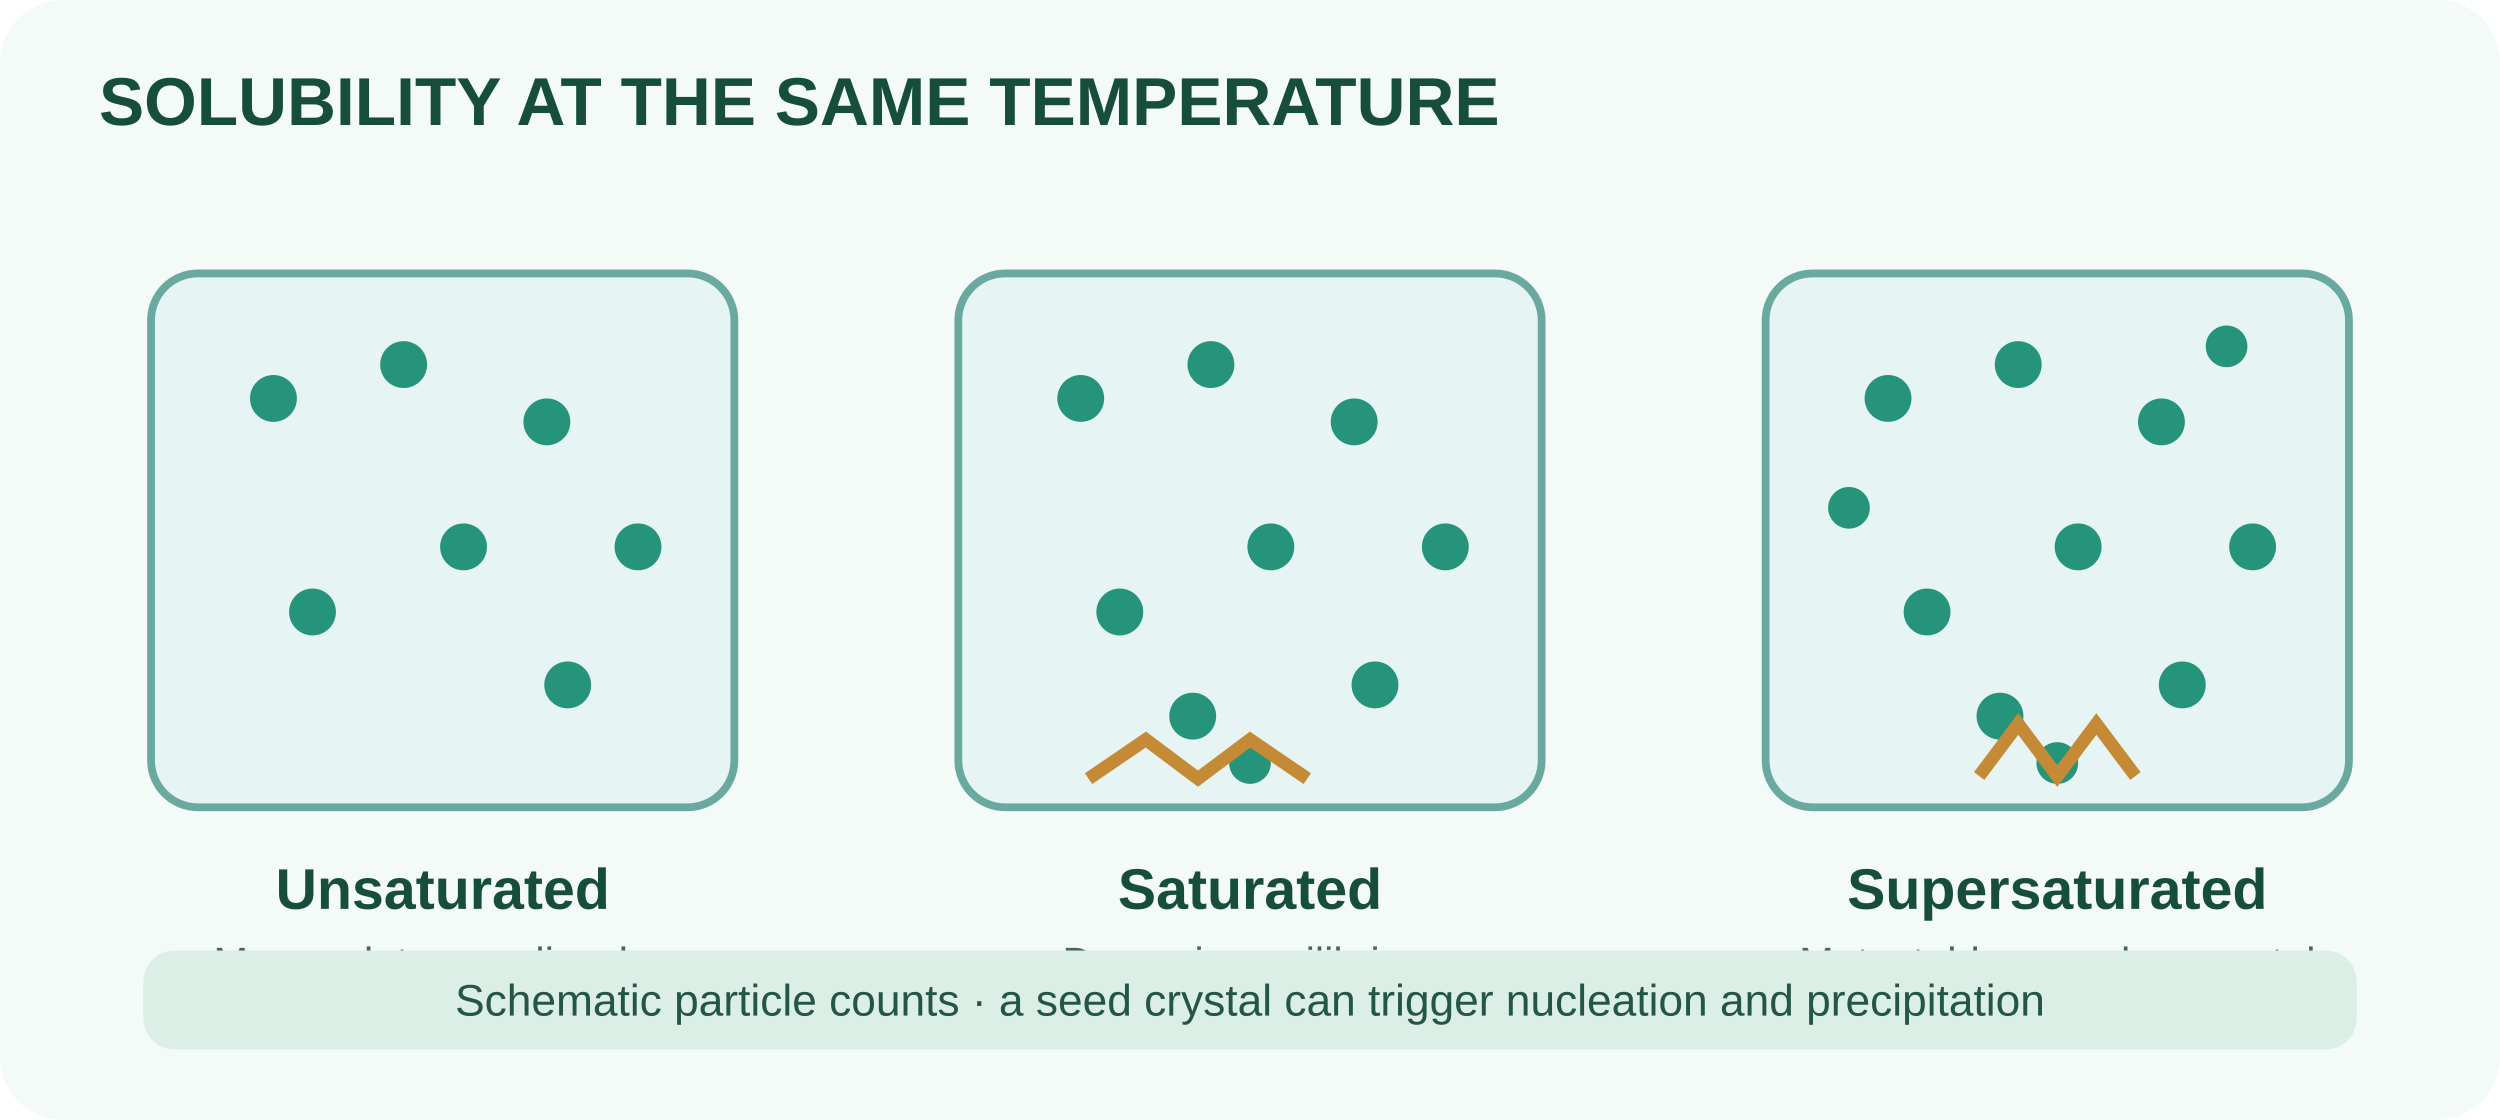
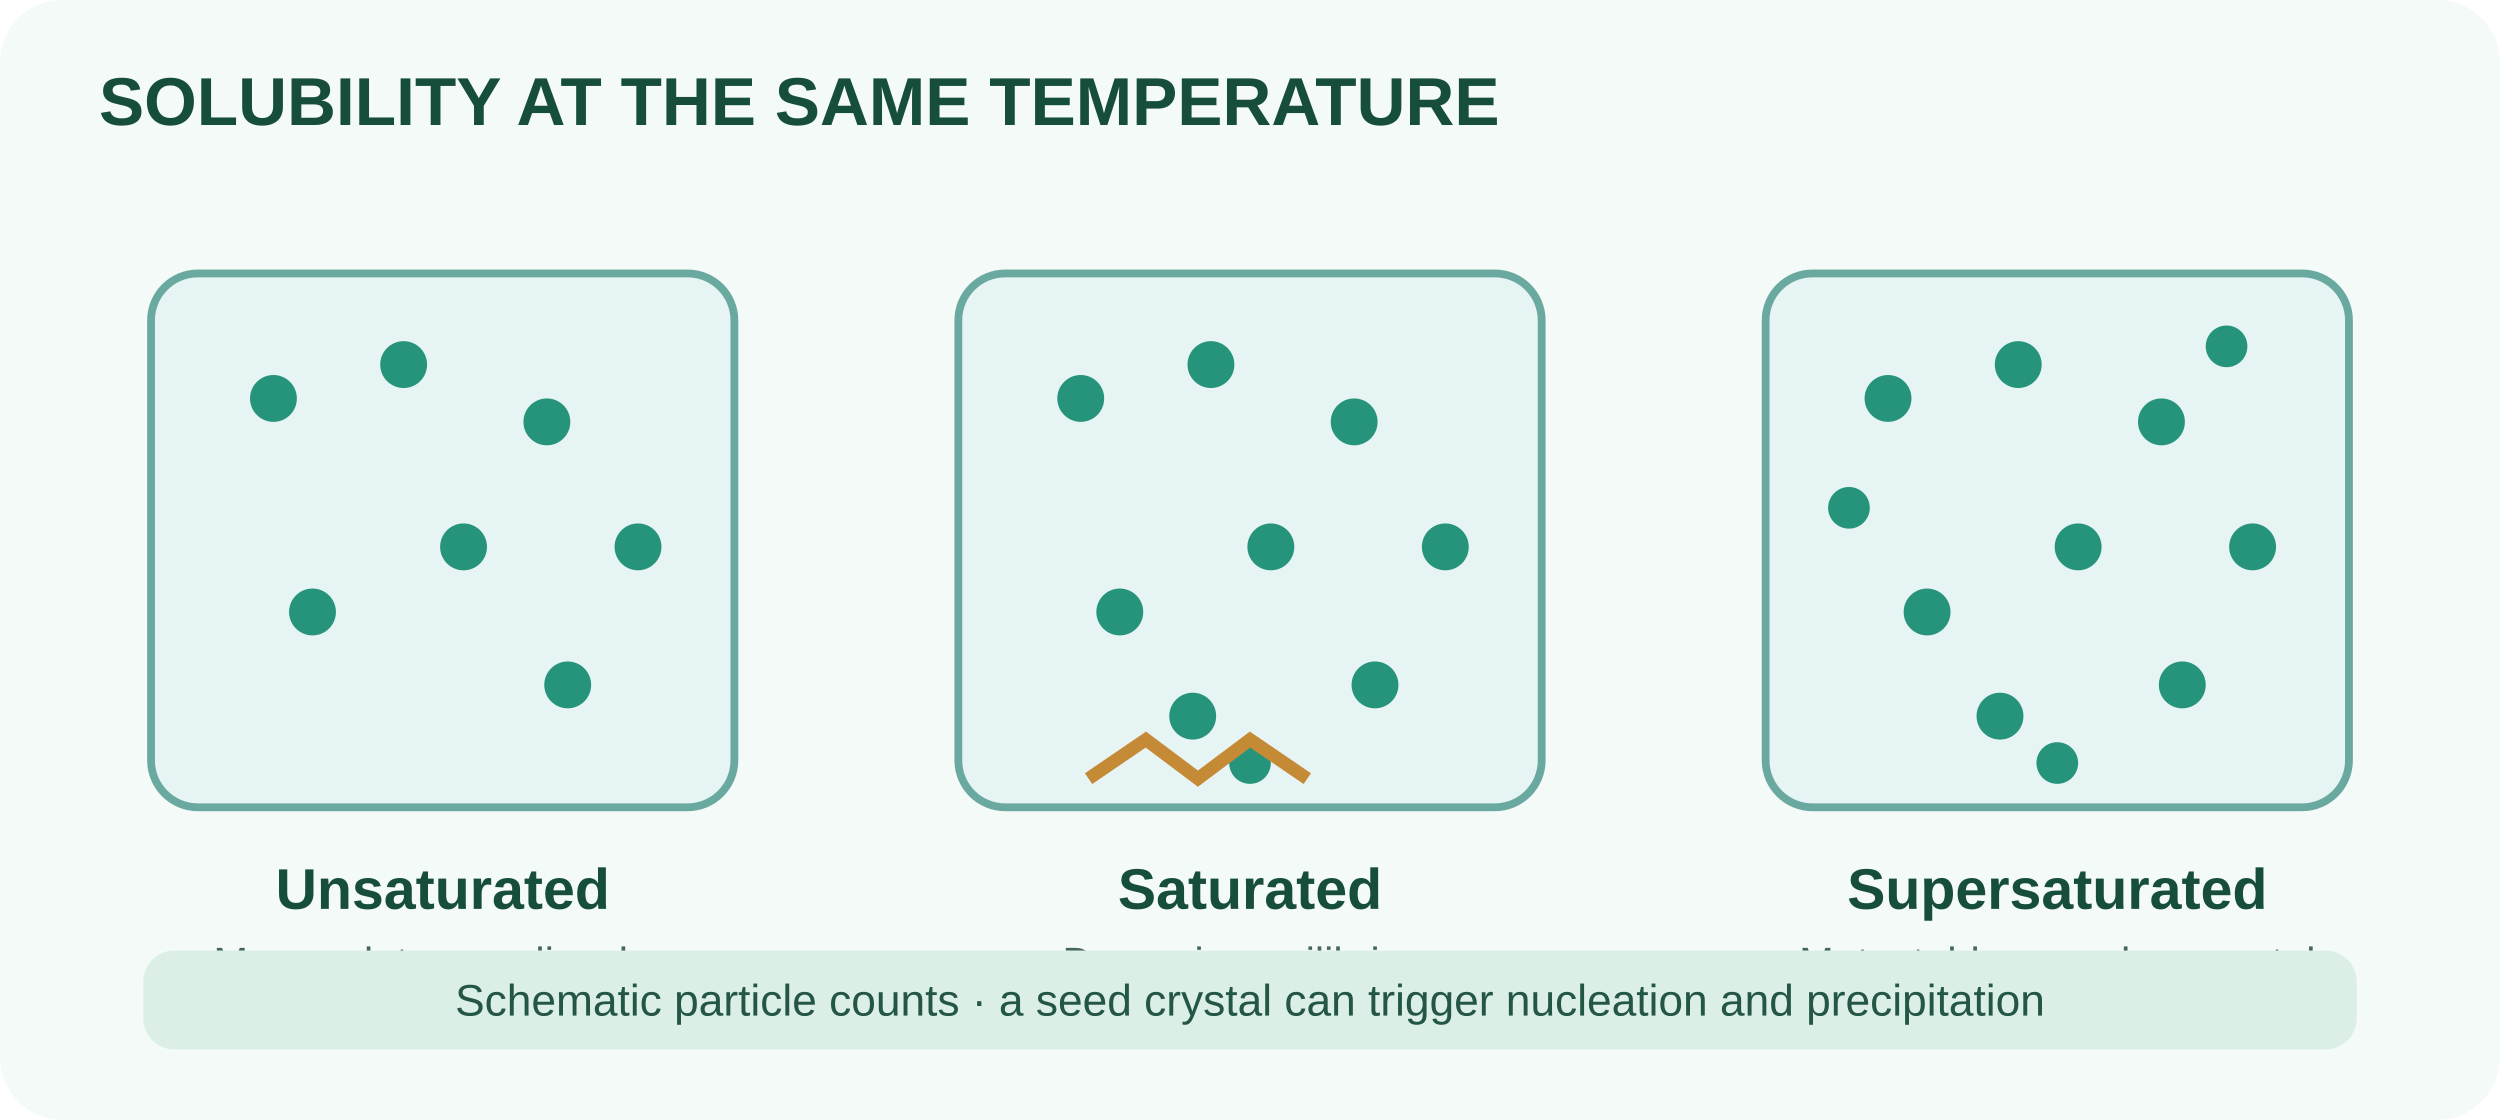
<svg xmlns="http://www.w3.org/2000/svg" viewBox="0 0 960 430" role="img" aria-labelledby="t d">
  <rect width="960" height="430" rx="24" fill="#f3faf7" />
  <text x="38" y="48" font-family="Arial" font-size="26" font-weight="700" fill="#164e3b">SOLUBILITY AT THE SAME TEMPERATURE</text>
  <g font-family="Arial" text-anchor="middle">
    <g transform="translate(170 105)">
      <rect x="-112" y="0" width="224" height="205" rx="18" fill="#e6f4f4" stroke="#6aa9a0" stroke-width="3" />
      <g fill="#25947a">
        <circle cx="-65" cy="48" r="9" />
        <circle cx="-15" cy="35" r="9" />
        <circle cx="40" cy="57" r="9" />
        <circle cx="75" cy="105" r="9" />
        <circle cx="-50" cy="130" r="9" />
        <circle cx="8" cy="105" r="9" />
        <circle cx="48" cy="158" r="9" />
      </g>
      <text y="244" font-size="22" font-weight="700" fill="#164e3b">Unsaturated</text>
      <text y="270" font-size="16" fill="#45665b">More solute can dissolve</text>
    </g>
    <g transform="translate(480 105)">
      <rect x="-112" y="0" width="224" height="205" rx="18" fill="#e6f4f4" stroke="#6aa9a0" stroke-width="3" />
      <g fill="#25947a">
        <circle cx="-65" cy="48" r="9" />
        <circle cx="-15" cy="35" r="9" />
        <circle cx="40" cy="57" r="9" />
        <circle cx="75" cy="105" r="9" />
        <circle cx="-50" cy="130" r="9" />
        <circle cx="8" cy="105" r="9" />
        <circle cx="48" cy="158" r="9" />
        <circle cx="-22" cy="170" r="9" />
        <circle cx="0" cy="188" r="8" />
      </g>
      <path d="M-62 194 l22 -15 20 15 20 -15 22 15" fill="none" stroke="#c58a35" stroke-width="5" />
      <text y="244" font-size="22" font-weight="700" fill="#164e3b">Saturated</text>
      <text y="270" font-size="16" fill="#45665b">Dynamic equilibrium</text>
    </g>
    <g transform="translate(790 105)">
      <rect x="-112" y="0" width="224" height="205" rx="18" fill="#e6f4f4" stroke="#6aa9a0" stroke-width="3" />
      <g fill="#25947a">
        <circle cx="-65" cy="48" r="9" />
        <circle cx="-15" cy="35" r="9" />
        <circle cx="40" cy="57" r="9" />
        <circle cx="75" cy="105" r="9" />
        <circle cx="-50" cy="130" r="9" />
        <circle cx="8" cy="105" r="9" />
        <circle cx="48" cy="158" r="9" />
        <circle cx="-22" cy="170" r="9" />
        <circle cx="0" cy="188" r="8" />
        <circle cx="-80" cy="90" r="8" />
        <circle cx="65" cy="28" r="8" />
      </g>
-       <path d="M-30 193 l15 -20 15 20 15 -20 15 20" fill="none" stroke="#c58a35" stroke-width="5" />
      <text y="244" font-size="22" font-weight="700" fill="#164e3b">Supersaturated</text>
      <text y="270" font-size="16" fill="#45665b">Metastable · seed → crystal</text>
    </g>
  </g>
  <rect x="55" y="365" width="850" height="38" rx="12" fill="#dcefe7" />
  <text x="480" y="390" text-anchor="middle" font-family="Arial" font-size="17" fill="#245646">Schematic particle counts · a seed crystal can trigger nucleation and precipitation</text>
</svg>
